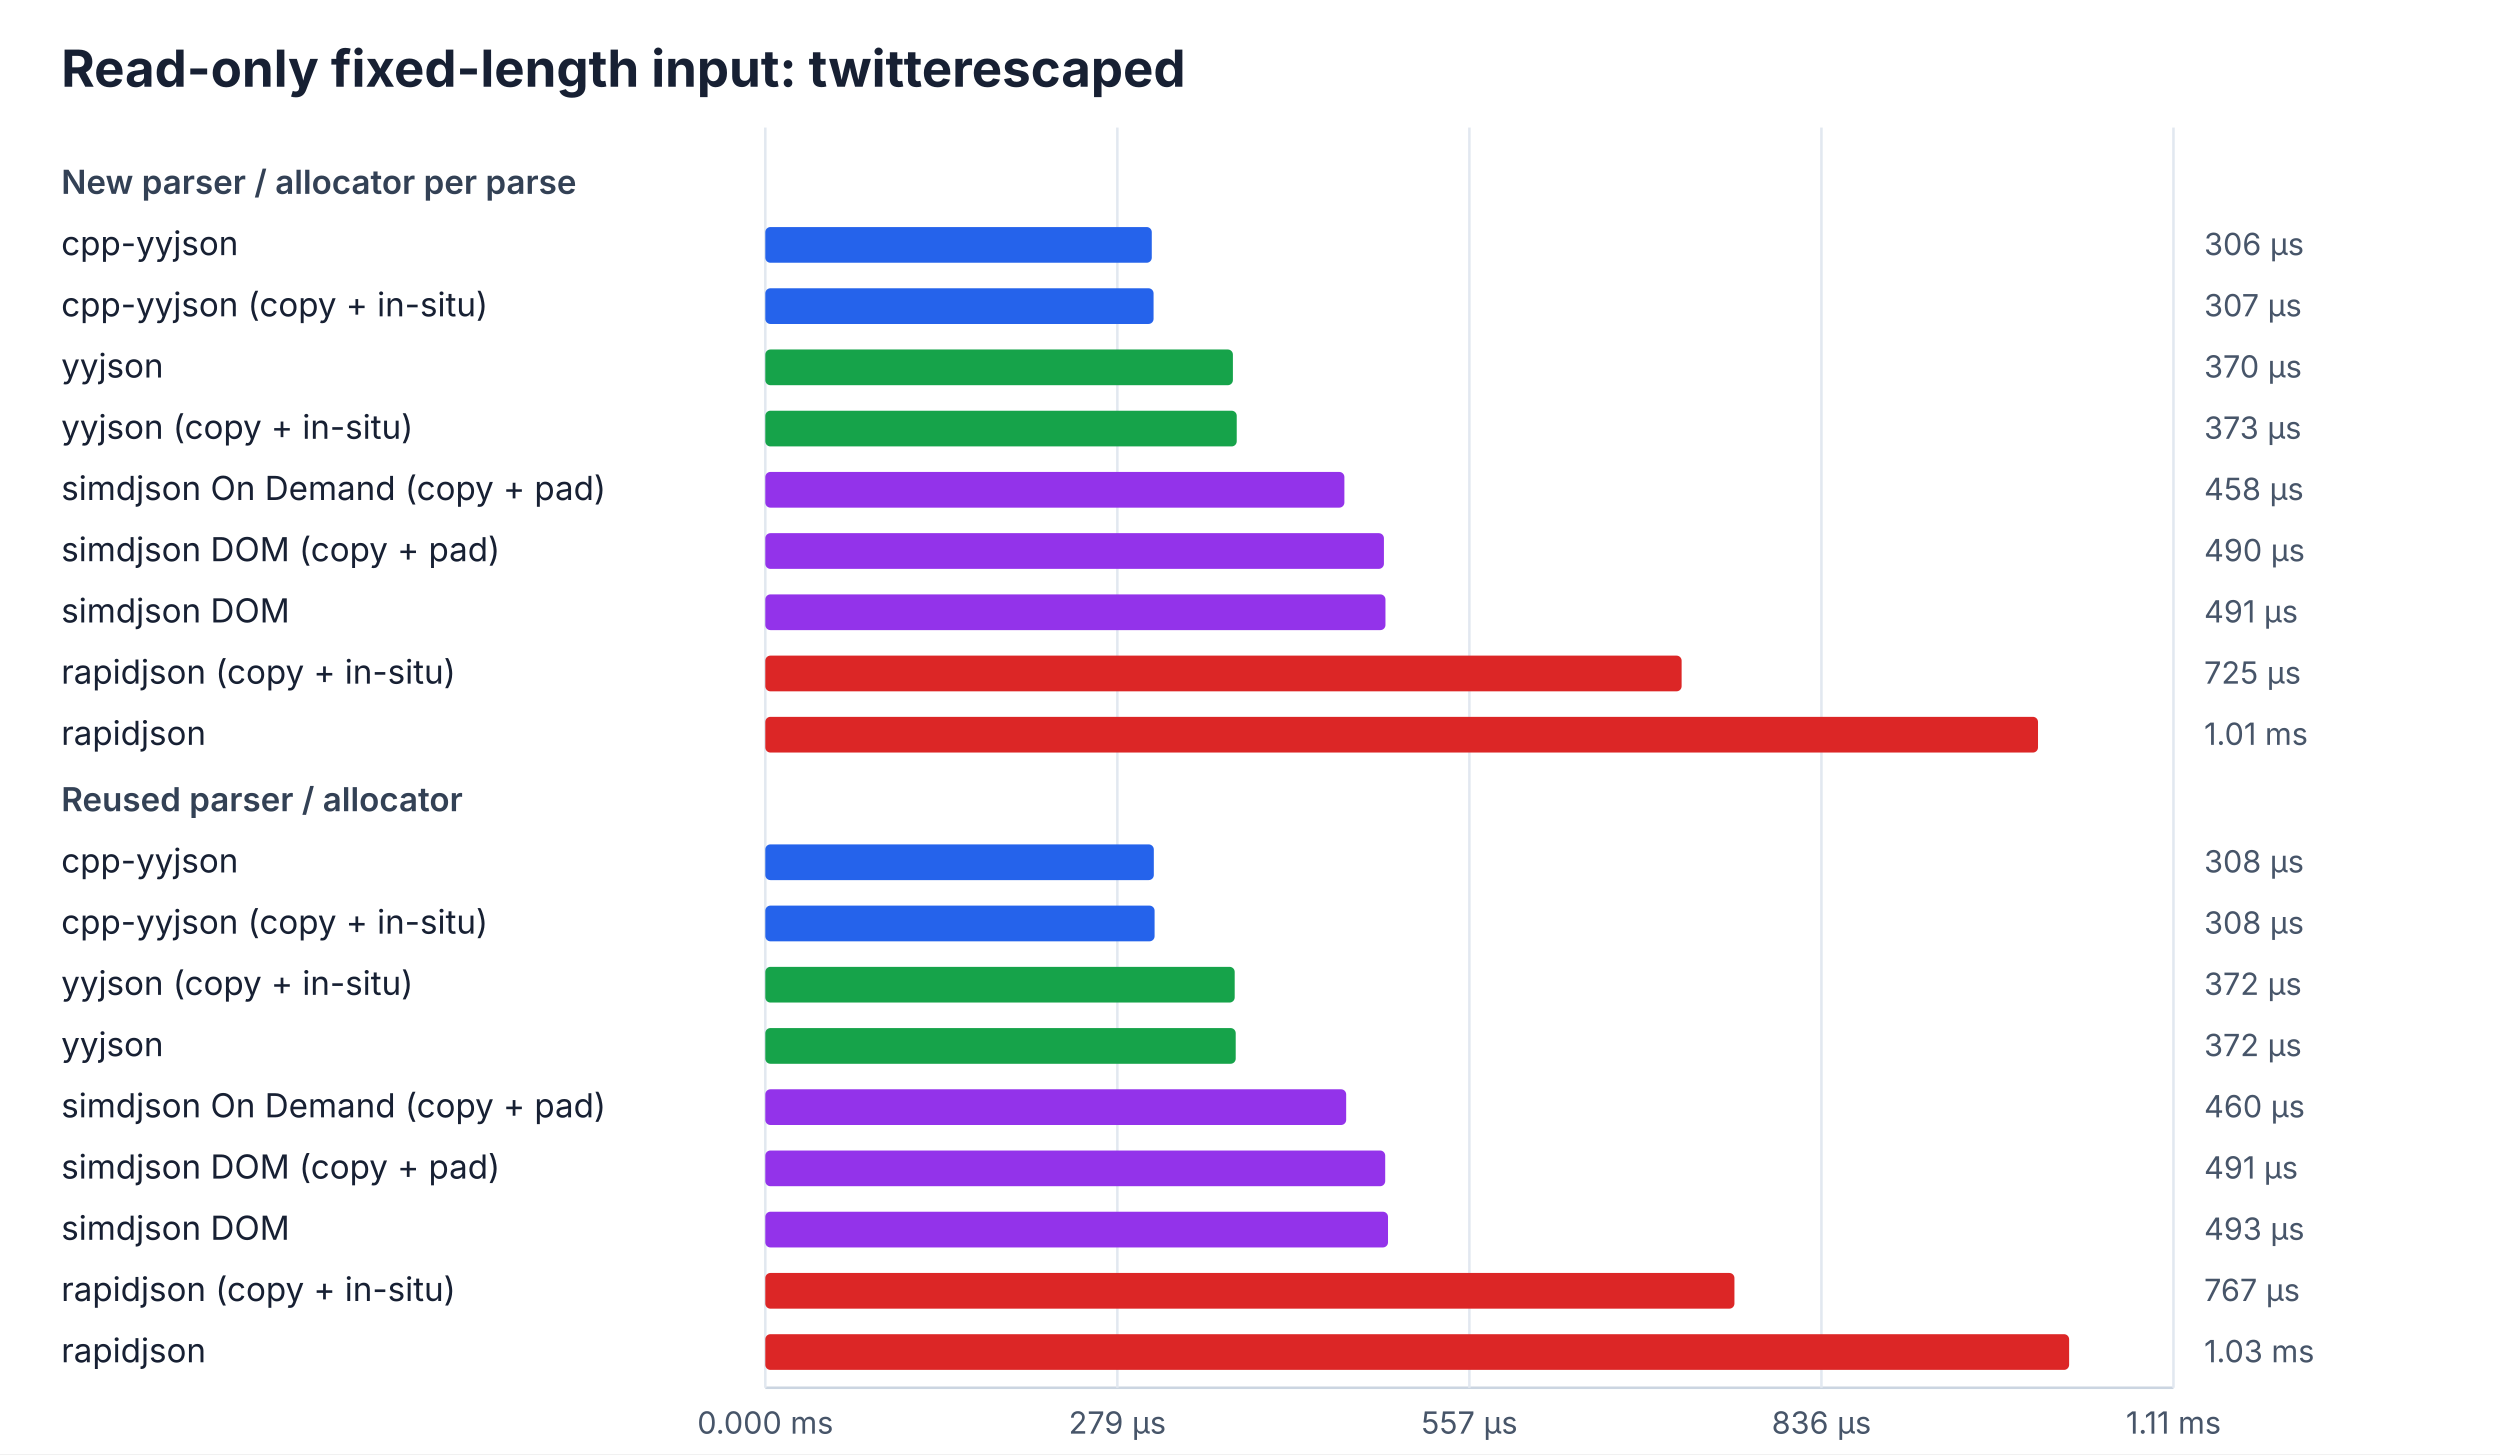
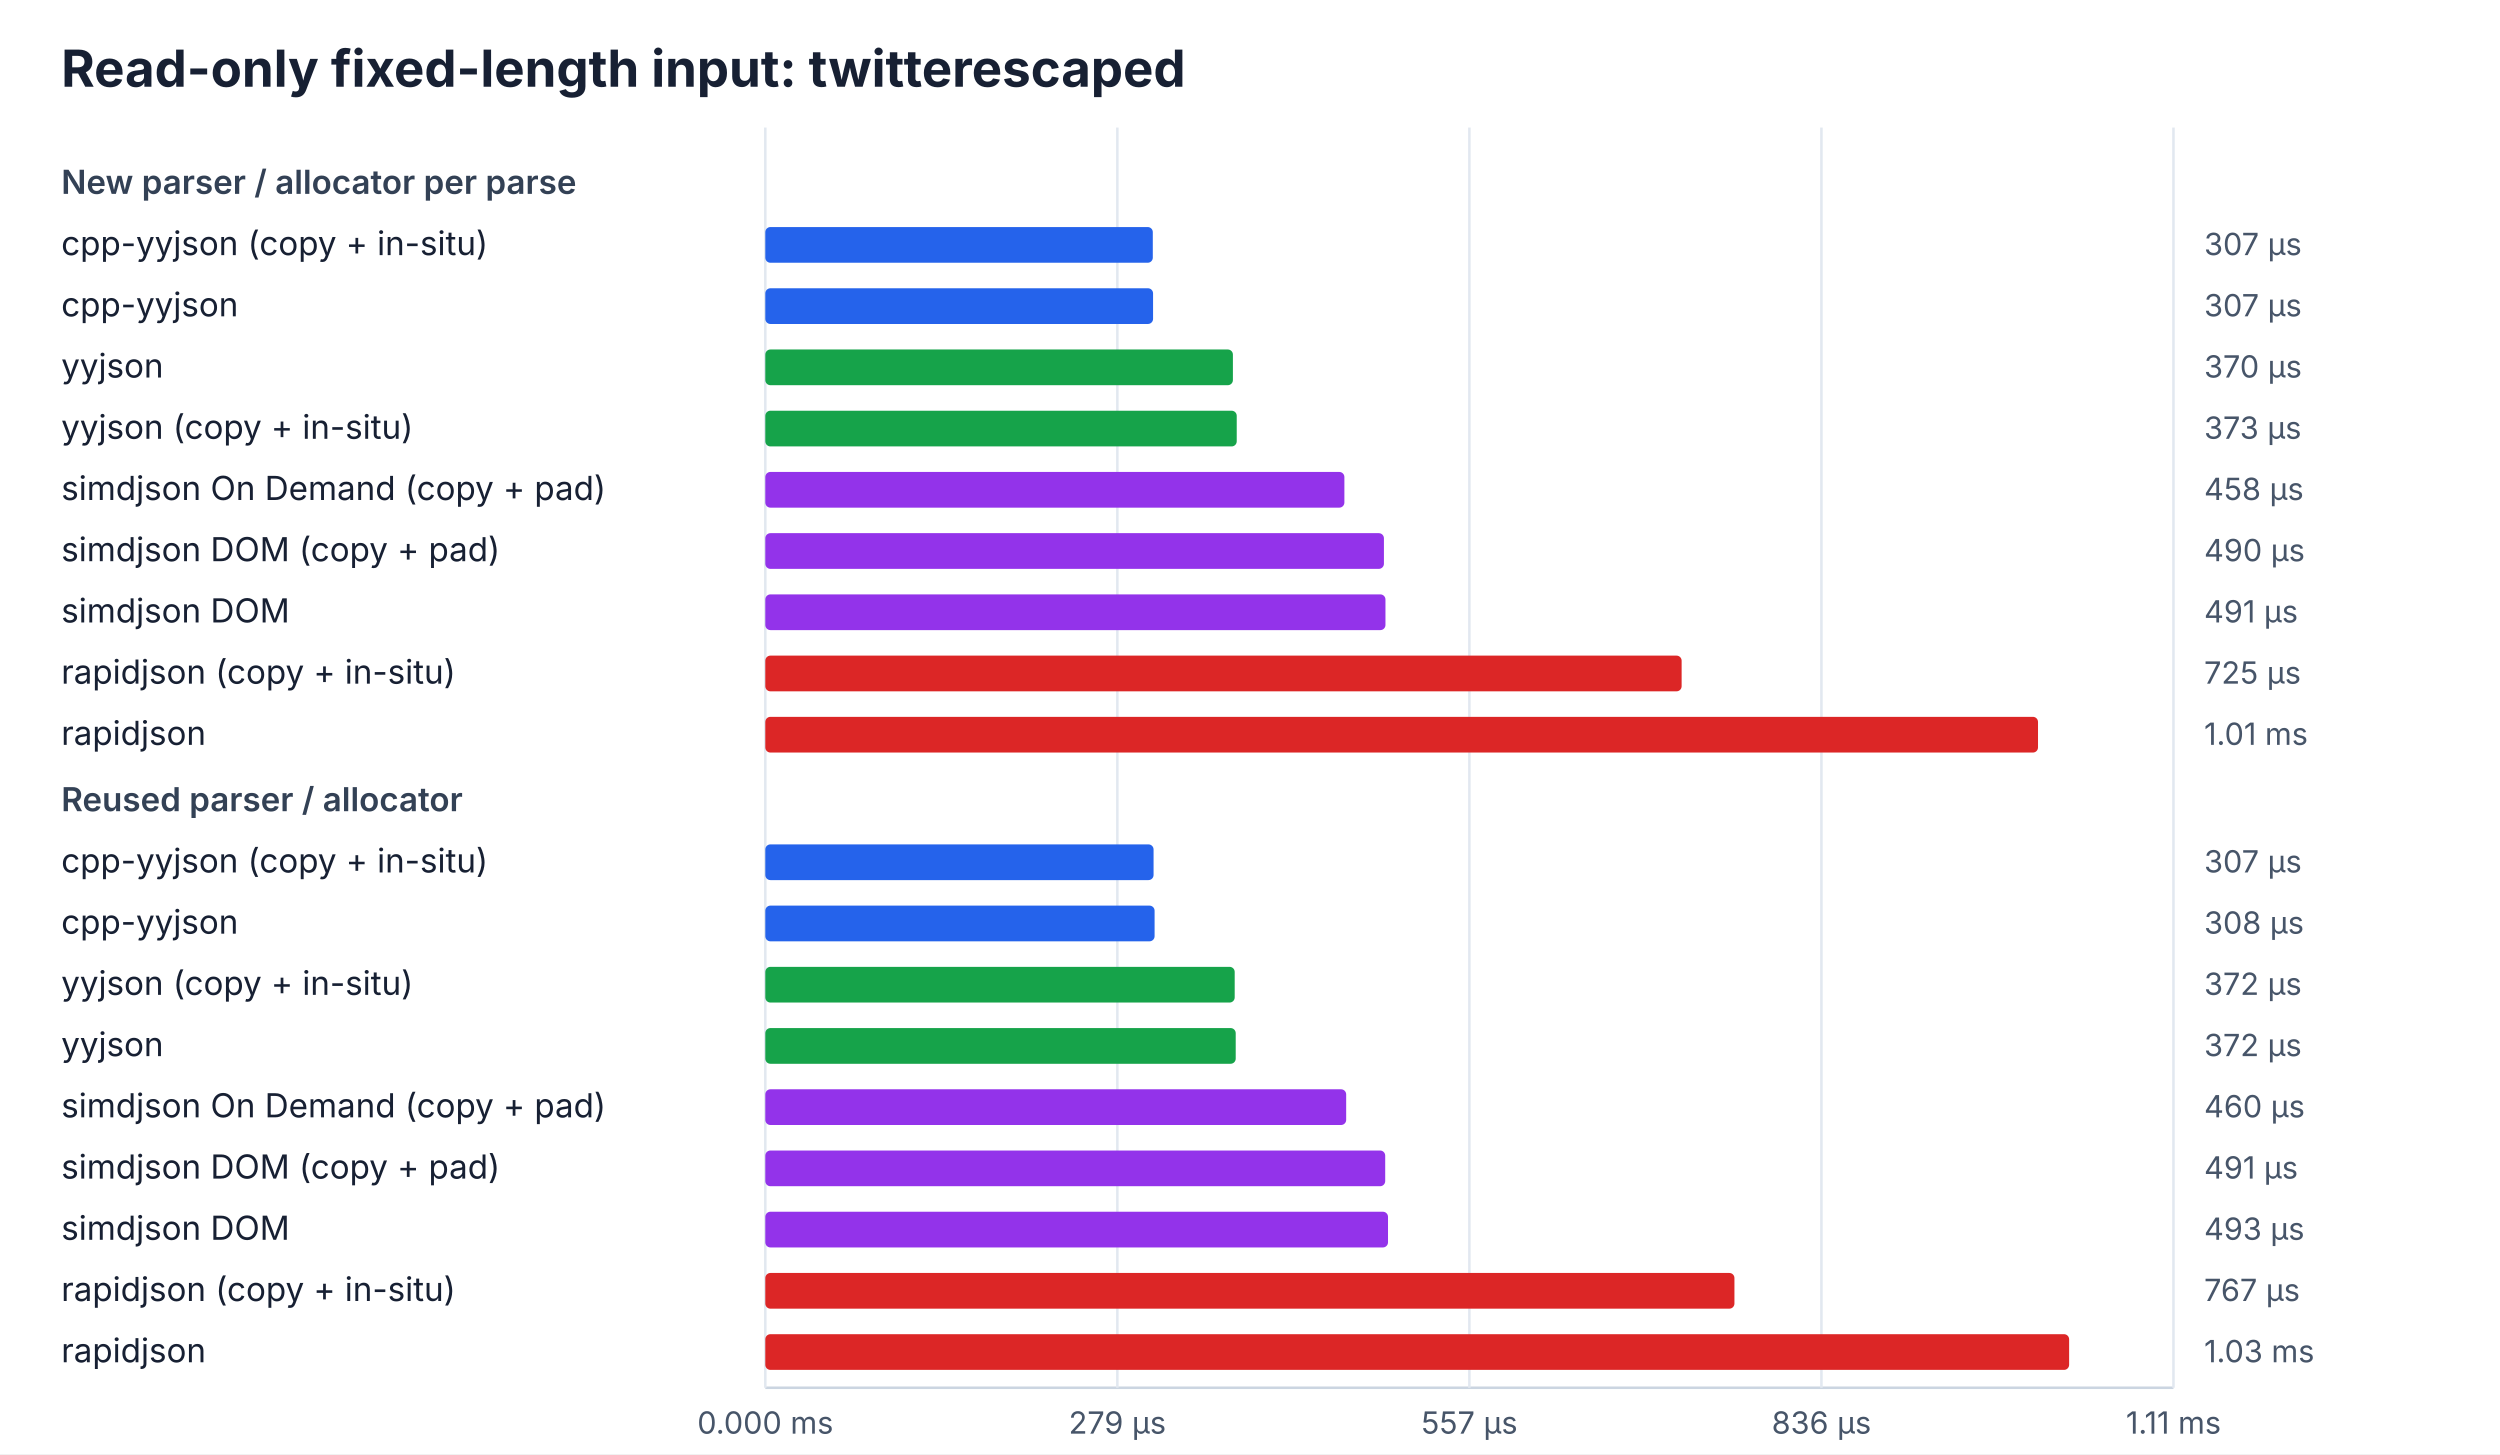
<svg xmlns="http://www.w3.org/2000/svg" width="980" height="570" viewBox="0 0 980 570">
  <rect width="100%" height="100%" fill="#ffffff" />
  <style>text{font-family:ui-sans-serif,system-ui,-apple-system,BlinkMacSystemFont,"Segoe UI",sans-serif;fill:#172033}.title{font-size:20px;font-weight:700}.heading{font-size:13px;font-weight:600;fill:#334155}.label{font-size:13px}.value{font-size:12px;fill:#475569}.axis{stroke:#cbd5e1;stroke-width:1}.grid{stroke:#e2e8f0;stroke-width:1}</style>
  <text x="24" y="34" class="title">Read-only fixed-length input: twitterescaped</text>
  <line x1="300" y1="544" x2="852" y2="544" class="axis" />
  <line x1="300.0" y1="50" x2="300.0" y2="544" class="grid" />
  <text x="300.0" y="562" class="value" text-anchor="middle">0.000 ms</text>
  <line x1="438.0" y1="50" x2="438.0" y2="544" class="grid" />
  <text x="438.0" y="562" class="value" text-anchor="middle">279 µs</text>
  <line x1="576.0" y1="50" x2="576.0" y2="544" class="grid" />
  <text x="576.0" y="562" class="value" text-anchor="middle">557 µs</text>
  <line x1="714.0" y1="50" x2="714.0" y2="544" class="grid" />
  <text x="714.0" y="562" class="value" text-anchor="middle">836 µs</text>
  <line x1="852.0" y1="50" x2="852.0" y2="544" class="grid" />
  <text x="852.0" y="562" class="value" text-anchor="middle">1.11 ms</text>
  <text x="24" y="76" class="heading">New parser / allocator per parse</text>
-   <text x="24" y="100" class="label">cpp-yyjson</text>
-   <rect x="300" y="89" width="151.5" height="14" rx="2" fill="#2563eb" />
-   <text x="864" y="100" class="value">306 µs</text>
-   <text x="24" y="124" class="label">cpp-yyjson (copy + in-situ)</text>
-   <rect x="300" y="113" width="152.2" height="14" rx="2" fill="#2563eb" />
+   <text x="24" y="100" class="label">cpp-yyjson (copy + in-situ)</text>
+   <rect x="300" y="89" width="151.9" height="14" rx="2" fill="#2563eb" />
+   <text x="864" y="100" class="value">307 µs</text>
+   <text x="24" y="124" class="label">cpp-yyjson</text>
+   <rect x="300" y="113" width="152.0" height="14" rx="2" fill="#2563eb" />
  <text x="864" y="124" class="value">307 µs</text>
  <text x="24" y="148" class="label">yyjson</text>
  <rect x="300" y="137" width="183.3" height="14" rx="2" fill="#16a34a" />
  <text x="864" y="148" class="value">370 µs</text>
  <text x="24" y="172" class="label">yyjson (copy + in-situ)</text>
  <rect x="300" y="161" width="184.8" height="14" rx="2" fill="#16a34a" />
  <text x="864" y="172" class="value">373 µs</text>
  <text x="24" y="196" class="label">simdjson On Demand (copy + pad)</text>
  <rect x="300" y="185" width="227.0" height="14" rx="2" fill="#9333ea" />
  <text x="864" y="196" class="value">458 µs</text>
  <text x="24" y="220" class="label">simdjson DOM (copy + pad)</text>
  <rect x="300" y="209" width="242.5" height="14" rx="2" fill="#9333ea" />
  <text x="864" y="220" class="value">490 µs</text>
  <text x="24" y="244" class="label">simdjson DOM</text>
  <rect x="300" y="233" width="243.1" height="14" rx="2" fill="#9333ea" />
  <text x="864" y="244" class="value">491 µs</text>
  <text x="24" y="268" class="label">rapidjson (copy + in-situ)</text>
  <rect x="300" y="257" width="359.2" height="14" rx="2" fill="#dc2626" />
  <text x="864" y="268" class="value">725 µs</text>
  <text x="24" y="292" class="label">rapidjson</text>
  <rect x="300" y="281" width="498.9" height="14" rx="2" fill="#dc2626" />
  <text x="864" y="292" class="value">1.01 ms</text>
  <text x="24" y="318" class="heading">Reused parser / allocator</text>
-   <text x="24" y="342" class="label">cpp-yyjson</text>
-   <rect x="300" y="331" width="152.3" height="14" rx="2" fill="#2563eb" />
-   <text x="864" y="342" class="value">308 µs</text>
-   <text x="24" y="366" class="label">cpp-yyjson (copy + in-situ)</text>
+   <text x="24" y="342" class="label">cpp-yyjson (copy + in-situ)</text>
+   <rect x="300" y="331" width="152.2" height="14" rx="2" fill="#2563eb" />
+   <text x="864" y="342" class="value">307 µs</text>
+   <text x="24" y="366" class="label">cpp-yyjson</text>
  <rect x="300" y="355" width="152.6" height="14" rx="2" fill="#2563eb" />
  <text x="864" y="366" class="value">308 µs</text>
  <text x="24" y="390" class="label">yyjson (copy + in-situ)</text>
  <rect x="300" y="379" width="184.0" height="14" rx="2" fill="#16a34a" />
  <text x="864" y="390" class="value">372 µs</text>
  <text x="24" y="414" class="label">yyjson</text>
  <rect x="300" y="403" width="184.4" height="14" rx="2" fill="#16a34a" />
  <text x="864" y="414" class="value">372 µs</text>
  <text x="24" y="438" class="label">simdjson On Demand (copy + pad)</text>
  <rect x="300" y="427" width="227.7" height="14" rx="2" fill="#9333ea" />
  <text x="864" y="438" class="value">460 µs</text>
  <text x="24" y="462" class="label">simdjson DOM (copy + pad)</text>
  <rect x="300" y="451" width="243.0" height="14" rx="2" fill="#9333ea" />
  <text x="864" y="462" class="value">491 µs</text>
  <text x="24" y="486" class="label">simdjson DOM</text>
  <rect x="300" y="475" width="244.1" height="14" rx="2" fill="#9333ea" />
  <text x="864" y="486" class="value">493 µs</text>
  <text x="24" y="510" class="label">rapidjson (copy + in-situ)</text>
  <rect x="300" y="499" width="379.9" height="14" rx="2" fill="#dc2626" />
  <text x="864" y="510" class="value">767 µs</text>
  <text x="24" y="534" class="label">rapidjson</text>
  <rect x="300" y="523" width="511.1" height="14" rx="2" fill="#dc2626" />
  <text x="864" y="534" class="value">1.03 ms</text>
</svg>
